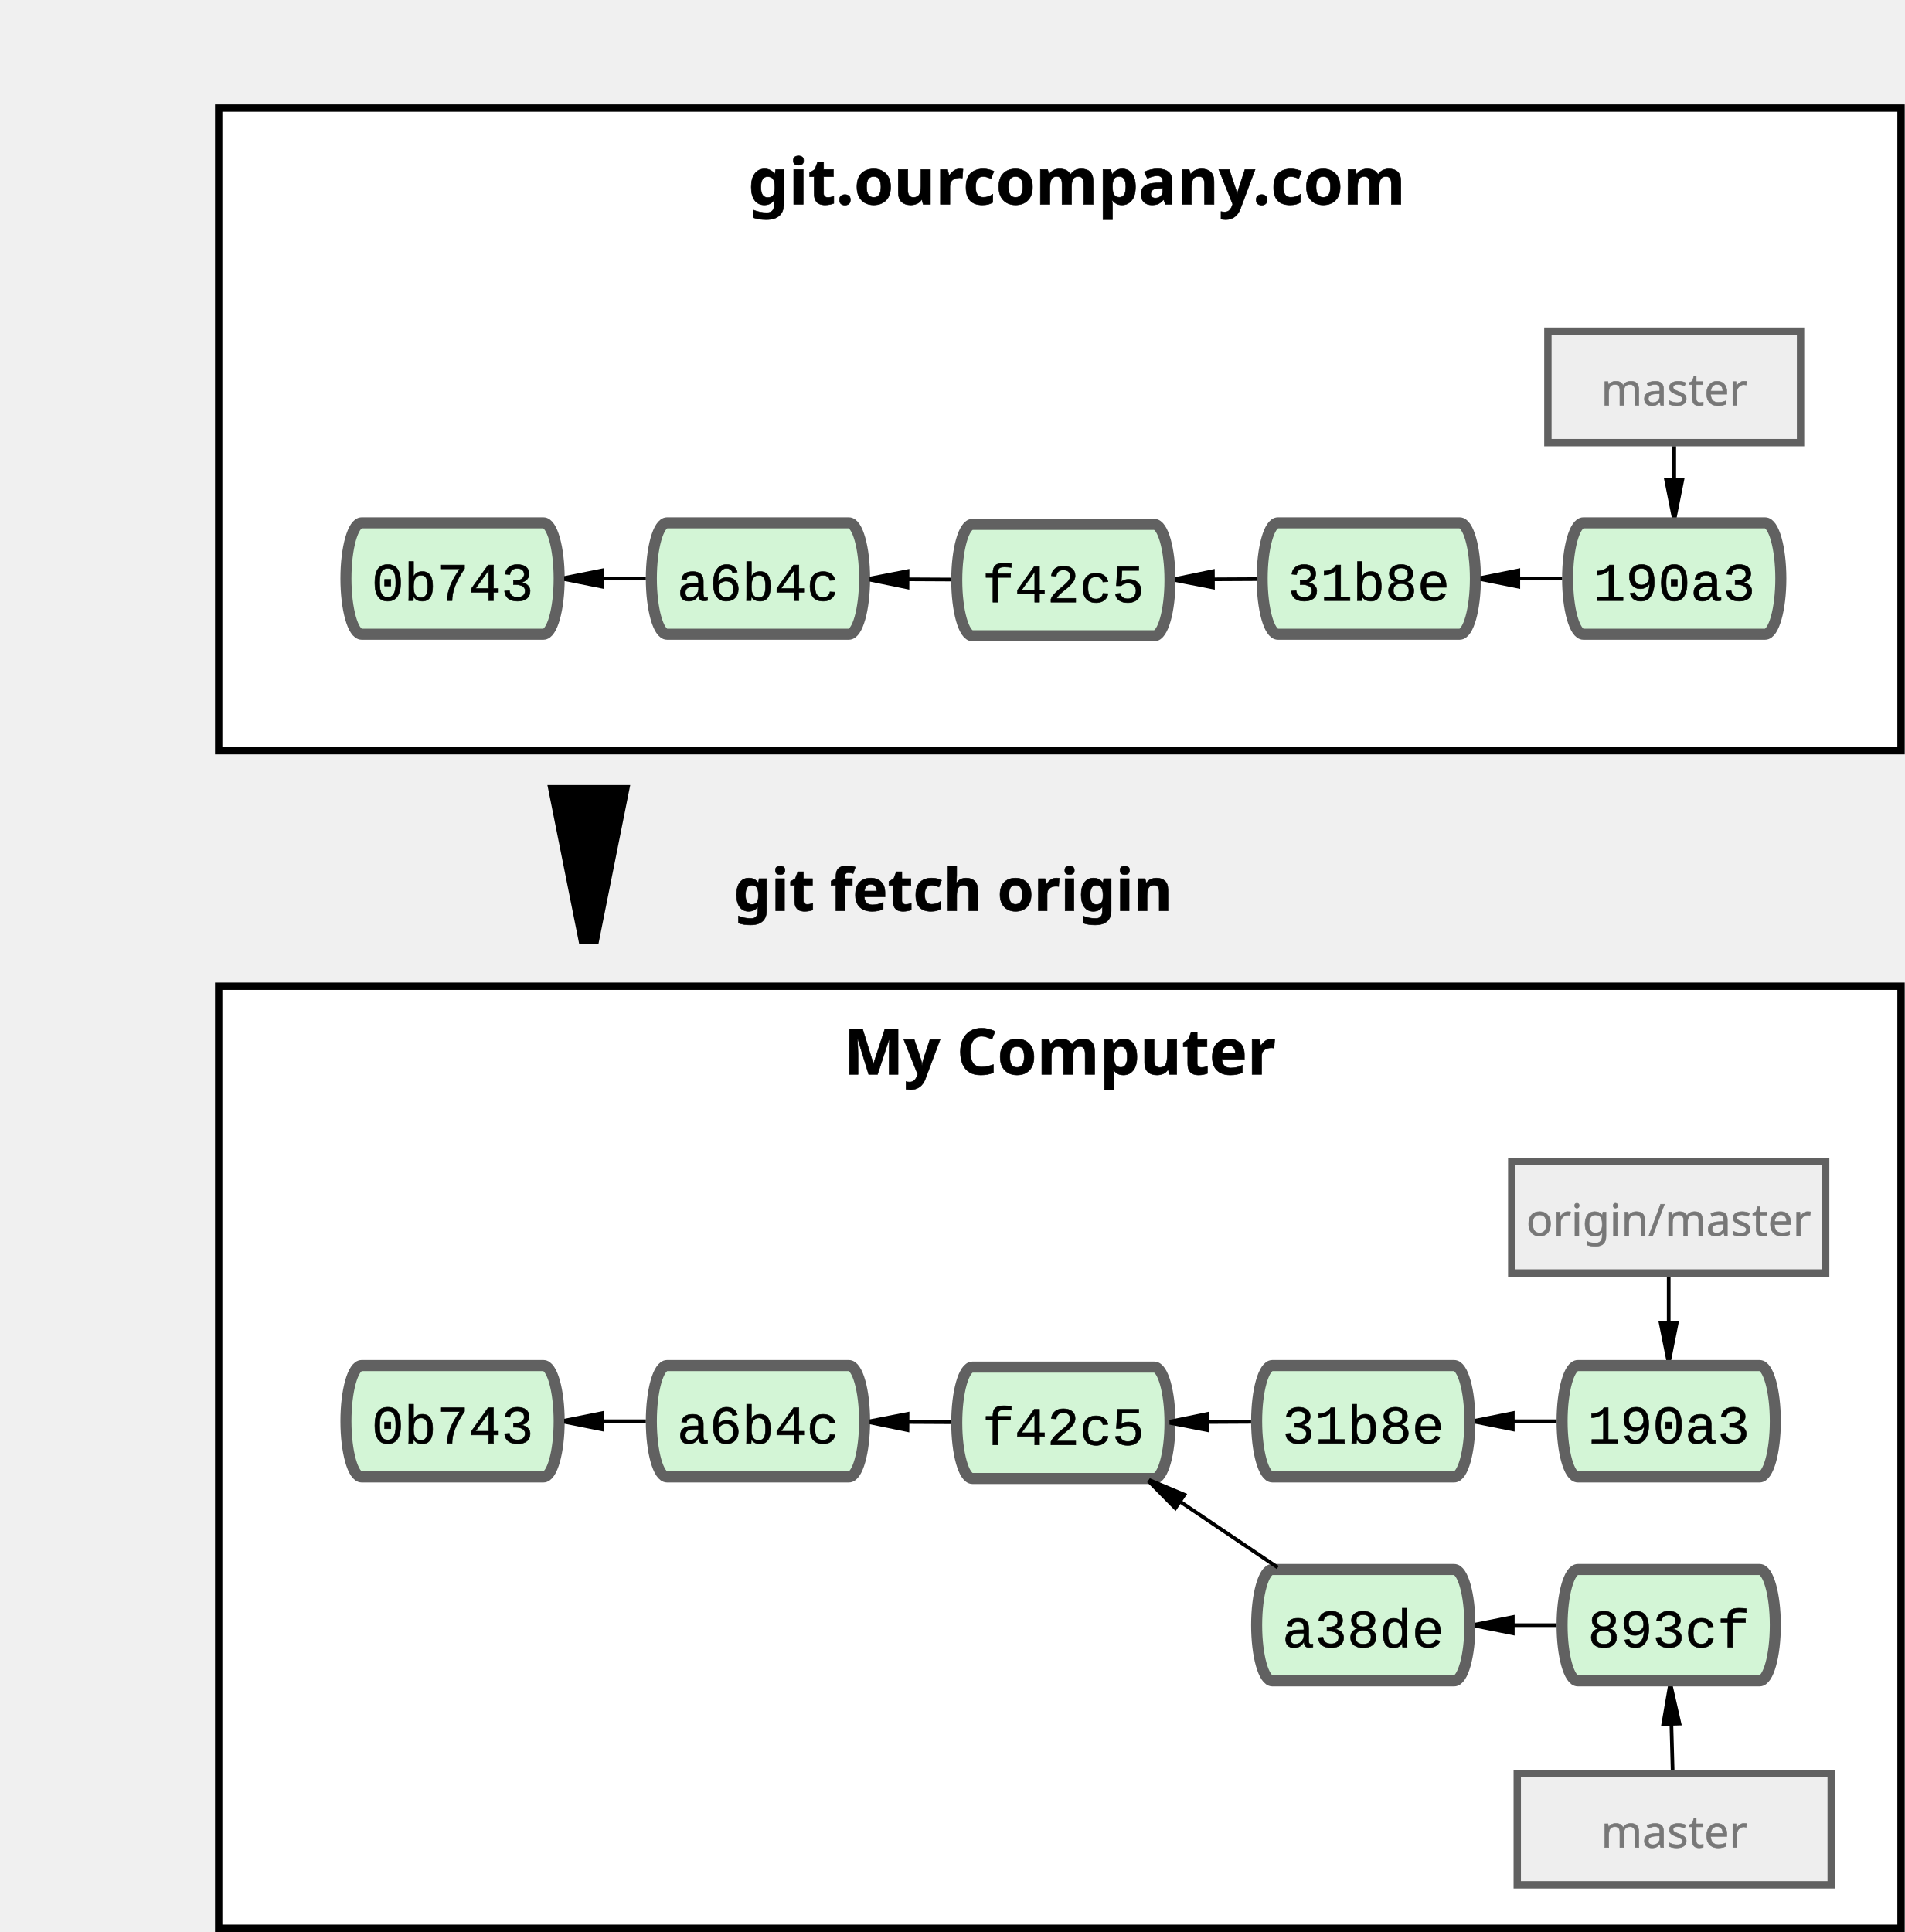
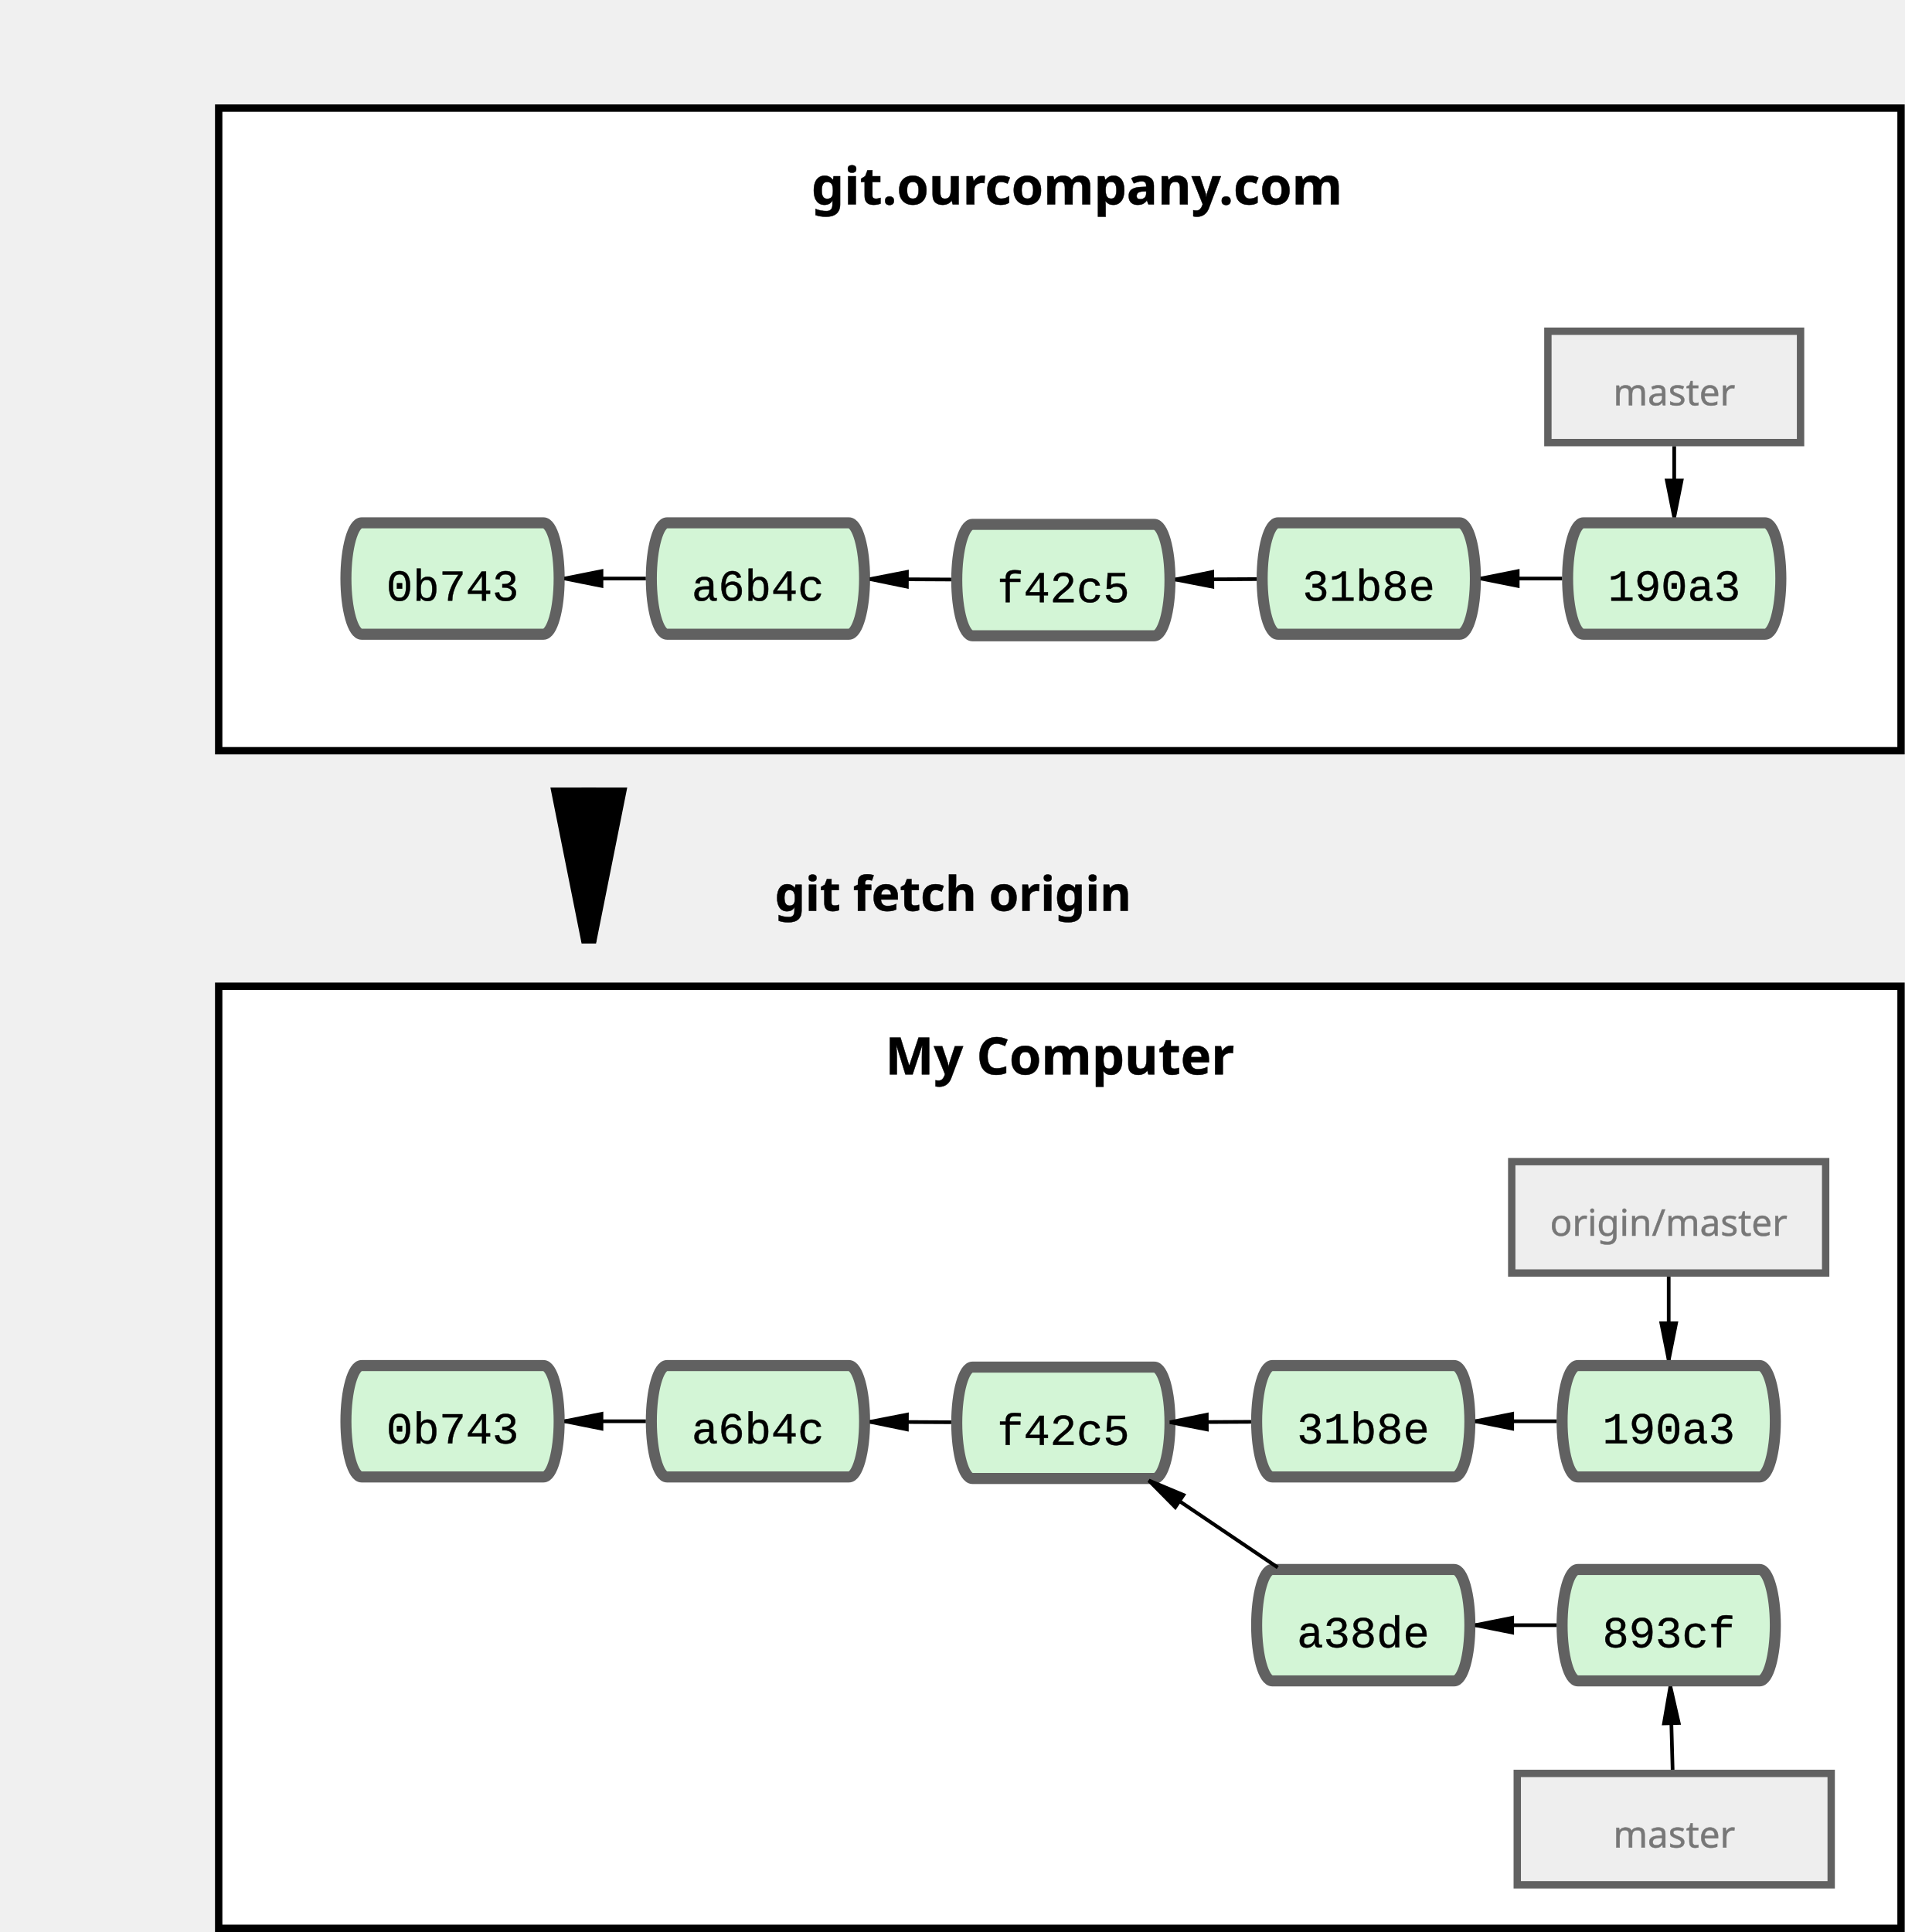
<svg xmlns="http://www.w3.org/2000/svg">
  <defs>
    <marker id="Arrow1Lend" orient="auto" refX="0.0" refY="0.0" style="overflow:visible;">
-       <path d="M -10,0.0 L -10.0,-2.0 L 0.0,0.0 L -10.0,2.0 z " id="path3666" style="fill-rule:evenodd;stroke:#000000;stroke-width:1.0pt;marker-start:none;" />
+       <path d="M -10,0.0 L -10.0,-2.0 L 0.0,0.0 L -10.0,2.0 z " id="path3666" style="fill-rule:evenodd;stroke:#000000;stroke-width:1.0px;marker-start:none;" />
    </marker>
  </defs>
  <g style="stroke:#000000;fill:#fff">
-     <rect height="174.622" id="" style="stroke:#000000;stroke-width:2px" width="457.147" x="59.426" y="29.378" />
-     <rect height="13.065" id="" style="stroke:none;fill:none" width="85.305" x="250.0" y="42.0" />
-     <text id="" style="fill:#000000;stroke:#000000;stroke-width:0.1pt;font-family: Helvetica-Bold;font-size:12pt" x="251.0" y="43.0">
-       <tspan fill="#000000" font-family="Helvetica;,Sans-serif" font-size="13.0pt" font-weight="bold" id="" stroke="#000000" text-align="center" text-anchor="middle" x="292.652" y="55.532">
+     <rect height="174.622" id="5" style="stroke:#000000;stroke-width:2px" width="457.147" x="59.426" y="29.378" />
+     <rect height="13.065" id="6" style="stroke:none;fill:none" width="85.305" x="250.0" y="42.0" />
+     <text id="6_text" style="fill:#000000;stroke:#000000;stroke-width:0.1px;font-family: Helvetica-Bold;font-size:12px" x="250.0" y="42.0">
+       <tspan fill="#000000" font-family="Helvetica;,Sans-serif" font-size="14.0px" font-weight="bold" id="6_line1" stroke="#000000" text-align="center" text-anchor="middle" x="292.652" y="55.532">
				git.ourcompany.com
			</tspan>
    </text>
-     <rect height="256.0" id="" style="stroke:#000000;stroke-width:2px" width="457.147" x="59.426" y="268.0" />
-     <rect height="13.065" id="" style="stroke:none;fill:none" width="85.305" x="245.347" y="278.424" />
-     <text id="" style="fill:#000000;stroke:#000000;stroke-width:0.1pt;font-family: Helvetica-Bold;font-size:12pt" x="246.347" y="279.424">
-       <tspan fill="#000000" font-family="Helvetica;,Sans-serif" font-size="13.0pt" font-weight="bold" id="" stroke="#000000" text-align="center" text-anchor="middle" x="287.999" y="291.956">
+     <rect height="256.0" id="22" style="stroke:#000000;stroke-width:2px" width="457.147" x="59.426" y="268.0" />
+     <rect height="13.065" id="23" style="stroke:none;fill:none" width="85.305" x="245.347" y="278.424" />
+     <text id="23_text" style="fill:#000000;stroke:#000000;stroke-width:0.1px;font-family: Helvetica-Bold;font-size:12px" x="245.347" y="278.424">
+       <tspan fill="#000000" font-family="Helvetica;,Sans-serif" font-size="14.0px" font-weight="bold" id="23_line1" stroke="#000000" text-align="center" text-anchor="middle" x="287.999" y="291.956">
				My Computer
			</tspan>
    </text>
-     <rect height="30.272" id="" rx="4.268" ry="15.136" style="stroke:#616161;stroke-width:3px;fill:#d3f5d6" width="57.941" x="176.99" y="142.075" />
-     <text id="" style="fill:#000000;stroke:#000000;stroke-width:0.1pt;font-family: Courier New;font-size:12pt" x="176.99" y="143.075">
-       <tspan fill="#000000" font-family="Courier;" font-size="11.0pt" id="" stroke="#000000" text-align="center" text-anchor="middle" x="205.96" y="163.211">
+     <rect height="30.272" id="1343" rx="4.268" ry="15.136" style="stroke:#616161;stroke-width:3px;fill:#d3f5d6" width="57.941" x="176.99" y="142.075" />
+     <text id="1343_text" style="fill:#000000;stroke:#000000;stroke-width:0.1px;font-family: Courier New;font-size:12px" x="176.99" y="142.075">
+       <tspan fill="#000000" font-family="Courier;" font-size="12.0px" id="1343_line1" stroke="#000000" text-align="center" text-anchor="middle" x="205.96" y="163.211">
				a6b4c
			</tspan>
    </text>
-     <rect height="30.272" id="" rx="4.268" ry="15.136" style="stroke:#616161;stroke-width:3px;fill:#d3f5d6" width="57.941" x="94.0" y="142.075" />
-     <text id="" style="fill:#000000;stroke:#000000;stroke-width:0.1pt;font-family: Courier New;font-size:12pt" x="94.0" y="143.075">
-       <tspan fill="#000000" font-family="Courier;" font-size="11.0pt" id="" stroke="#000000" text-align="center" text-anchor="middle" x="122.97" y="163.211">
+     <rect height="30.272" id="1344" rx="4.268" ry="15.136" style="stroke:#616161;stroke-width:3px;fill:#d3f5d6" width="57.941" x="94.0" y="142.075" />
+     <text id="1344_text" style="fill:#000000;stroke:#000000;stroke-width:0.1px;font-family: Courier New;font-size:12px" x="94.0" y="142.075">
+       <tspan fill="#000000" font-family="Courier;" font-size="12.0px" id="1344_line1" stroke="#000000" text-align="center" text-anchor="middle" x="122.97" y="163.211">
				0b743
			</tspan>
    </text>
-     <path d="M 175.49,157.211 L 153.44,157.211" id="" style="marker-start:none;stroke:#000000;marker-end:url(#Arrow1Lend);fill:none" />
-     <rect height="30.272" id="" style="stroke:#616161;stroke-width:2px;fill:#eeeeee" width="68.66" x="420.61" y="90.0" />
-     <text id="" style="fill:#cccccc;stroke:#cccccc;stroke-width:0.1pt;font-family: Luxi Sans;font-size:10pt" x="420.61" y="91.0">
-       <tspan fill="#777777" font-family="LucidaGrande;" font-size="9.0pt" id="" stroke="#777777" text-align="center" text-anchor="middle" x="454.94" y="110.136">
+     <path d="M 175.49,157.211 L 153.44,157.211" id="1348" style="marker-start:none;stroke:#000000;marker-end:url(#Arrow1Lend);fill:none" />
+     <rect height="30.272" id="1352" style="stroke:#616161;stroke-width:2px;fill:#eeeeee" width="68.66" x="420.61" y="90.0" />
+     <text id="1352_text" style="fill:#cccccc;stroke:#cccccc;stroke-width:0.1px;font-family: Luxi Sans;font-size:10px" x="420.61" y="90.0">
+       <tspan fill="#777777" font-family="LucidaGrande;" font-size="10.0px" id="1352_line1" stroke="#777777" text-align="center" text-anchor="middle" x="454.94" y="110.136">
				master
			</tspan>
    </text>
-     <path d="M 454.94,121.272 L 454.94,140.575" id="" style="marker-start:none;stroke:#000000;marker-end:url(#Arrow1Lend);fill:none" />
-     <rect height="30.272" id="" rx="4.268" ry="15.136" style="stroke:#616161;stroke-width:3px;fill:#d3f5d6" width="57.941" x="259.98" y="142.495" />
-     <text id="" style="fill:#000000;stroke:#000000;stroke-width:0.1pt;font-family: Courier New;font-size:12pt" x="259.98" y="143.495">
-       <tspan fill="#000000" font-family="Courier;" font-size="11.0pt" id="" stroke="#000000" text-align="center" text-anchor="middle" x="288.95" y="163.631">
+     <path d="M 454.94,121.272 L 454.94,140.575" id="1353" style="marker-start:none;stroke:#000000;marker-end:url(#Arrow1Lend);fill:none" />
+     <rect height="30.272" id="1354" rx="4.268" ry="15.136" style="stroke:#616161;stroke-width:3px;fill:#d3f5d6" width="57.941" x="259.98" y="142.495" />
+     <text id="1354_text" style="fill:#000000;stroke:#000000;stroke-width:0.1px;font-family: Courier New;font-size:12px" x="259.98" y="142.495">
+       <tspan fill="#000000" font-family="Courier;" font-size="12.0px" id="1354_line1" stroke="#000000" text-align="center" text-anchor="middle" x="288.95" y="163.631">
				f42c5
			</tspan>
    </text>
-     <path d="M 258.48,157.477 L 236.43,157.365" id="" style="marker-start:none;stroke:#000000;marker-end:url(#Arrow1Lend);fill:none" />
-     <rect height="30.272" id="" rx="4.268" ry="15.136" style="stroke:#616161;stroke-width:3px;fill:#d3f5d6" width="57.941" x="176.99" y="371.075" />
-     <text id="" style="fill:#000000;stroke:#000000;stroke-width:0.1pt;font-family: Courier New;font-size:12pt" x="176.99" y="372.075">
-       <tspan fill="#000000" font-family="Courier;" font-size="11.0pt" id="" stroke="#000000" text-align="center" text-anchor="middle" x="205.96" y="392.211">
+     <path d="M 258.48,157.477 L 236.43,157.365" id="1355" style="marker-start:none;stroke:#000000;marker-end:url(#Arrow1Lend);fill:none" />
+     <rect height="30.272" id="1360" rx="4.268" ry="15.136" style="stroke:#616161;stroke-width:3px;fill:#d3f5d6" width="57.941" x="176.99" y="371.075" />
+     <text id="1360_text" style="fill:#000000;stroke:#000000;stroke-width:0.1px;font-family: Courier New;font-size:12px" x="176.99" y="371.075">
+       <tspan fill="#000000" font-family="Courier;" font-size="12.0px" id="1360_line1" stroke="#000000" text-align="center" text-anchor="middle" x="205.96" y="392.211">
				a6b4c
			</tspan>
    </text>
-     <rect height="30.272" id="" rx="4.268" ry="15.136" style="stroke:#616161;stroke-width:3px;fill:#d3f5d6" width="57.941" x="94.0" y="371.075" />
-     <text id="" style="fill:#000000;stroke:#000000;stroke-width:0.1pt;font-family: Courier New;font-size:12pt" x="94.0" y="372.075">
-       <tspan fill="#000000" font-family="Courier;" font-size="11.0pt" id="" stroke="#000000" text-align="center" text-anchor="middle" x="122.97" y="392.211">
+     <rect height="30.272" id="1361" rx="4.268" ry="15.136" style="stroke:#616161;stroke-width:3px;fill:#d3f5d6" width="57.941" x="94.0" y="371.075" />
+     <text id="1361_text" style="fill:#000000;stroke:#000000;stroke-width:0.1px;font-family: Courier New;font-size:12px" x="94.0" y="371.075">
+       <tspan fill="#000000" font-family="Courier;" font-size="12.0px" id="1361_line1" stroke="#000000" text-align="center" text-anchor="middle" x="122.97" y="392.211">
				0b743
			</tspan>
    </text>
-     <path d="M 175.49,386.211 L 153.44,386.211" id="" style="marker-start:none;stroke:#000000;marker-end:url(#Arrow1Lend);fill:none" />
-     <rect height="30.272" id="" style="stroke:#616161;stroke-width:2px;fill:#eeeeee" width="85.305" x="410.788" y="315.66" />
-     <text id="" style="fill:#cccccc;stroke:#cccccc;stroke-width:0.1pt;font-family: Luxi Sans;font-size:10pt" x="410.788" y="316.66">
-       <tspan fill="#777777" font-family="LucidaGrande;" font-size="9.0pt" id="" stroke="#777777" text-align="center" text-anchor="middle" x="453.44" y="335.796">
+     <path d="M 175.49,386.211 L 153.44,386.211" id="1362" style="marker-start:none;stroke:#000000;marker-end:url(#Arrow1Lend);fill:none" />
+     <rect height="30.272" id="1363" style="stroke:#616161;stroke-width:2px;fill:#eeeeee" width="85.305" x="410.788" y="315.66" />
+     <text id="1363_text" style="fill:#cccccc;stroke:#cccccc;stroke-width:0.1px;font-family: Luxi Sans;font-size:10px" x="410.788" y="315.66">
+       <tspan fill="#777777" font-family="LucidaGrande;" font-size="10.0px" id="1363_line1" stroke="#777777" text-align="center" text-anchor="middle" x="453.44" y="335.796">
				origin/master
			</tspan>
    </text>
-     <path d="M 453.44,346.932 L 453.44,369.575" id="" style="marker-start:none;stroke:#000000;marker-end:url(#Arrow1Lend);fill:none" />
-     <rect height="30.272" id="" rx="4.268" ry="15.136" style="stroke:#616161;stroke-width:3px;fill:#d3f5d6" width="57.941" x="259.98" y="371.495" />
-     <text id="" style="fill:#000000;stroke:#000000;stroke-width:0.1pt;font-family: Courier New;font-size:12pt" x="259.98" y="372.495">
-       <tspan fill="#000000" font-family="Courier;" font-size="11.0pt" id="" stroke="#000000" text-align="center" text-anchor="middle" x="288.95" y="392.631">
+     <path d="M 453.44,346.932 L 453.44,369.575" id="1364" style="marker-start:none;stroke:#000000;marker-end:url(#Arrow1Lend);fill:none" />
+     <rect height="30.272" id="1365" rx="4.268" ry="15.136" style="stroke:#616161;stroke-width:3px;fill:#d3f5d6" width="57.941" x="259.98" y="371.495" />
+     <text id="1365_text" style="fill:#000000;stroke:#000000;stroke-width:0.1px;font-family: Courier New;font-size:12px" x="259.98" y="371.495">
+       <tspan fill="#000000" font-family="Courier;" font-size="12.0px" id="1365_line1" stroke="#000000" text-align="center" text-anchor="middle" x="288.95" y="392.631">
				f42c5
			</tspan>
    </text>
-     <path d="M 258.48,386.477 L 236.43,386.365" id="" style="marker-start:none;stroke:#000000;marker-end:url(#Arrow1Lend);fill:none" />
-     <rect height="30.272" id="" style="stroke:#616161;stroke-width:2px;fill:#eeeeee" width="85.305" x="412.288" y="481.905" />
-     <text id="" style="fill:#cccccc;stroke:#cccccc;stroke-width:0.1pt;font-family: Luxi Sans;font-size:10pt" x="412.288" y="482.905">
-       <tspan fill="#777777" font-family="LucidaGrande;" font-size="9.0pt" id="" stroke="#777777" text-align="center" text-anchor="middle" x="454.94" y="502.041">
+     <path d="M 258.48,386.477 L 236.43,386.365" id="1366" style="marker-start:none;stroke:#000000;marker-end:url(#Arrow1Lend);fill:none" />
+     <rect height="30.272" id="1369" style="stroke:#616161;stroke-width:2px;fill:#eeeeee" width="85.305" x="412.288" y="481.905" />
+     <text id="1369_text" style="fill:#cccccc;stroke:#cccccc;stroke-width:0.1px;font-family: Luxi Sans;font-size:10px" x="412.288" y="481.905">
+       <tspan fill="#777777" font-family="LucidaGrande;" font-size="10.0px" id="1369_line1" stroke="#777777" text-align="center" text-anchor="middle" x="454.94" y="502.041">
				master
			</tspan>
    </text>
-     <path d="M 454.504,480.905 L 453.891,458.261" id="" style="marker-start:none;stroke:#000000;marker-end:url(#Arrow1Lend);fill:none" />
-     <rect height="30.272" id="" rx="4.268" ry="15.136" style="stroke:#616161;stroke-width:3px;fill:#d3f5d6" width="57.941" x="341.47" y="426.49" />
-     <text id="" style="fill:#000000;stroke:#000000;stroke-width:0.1pt;font-family: Courier New;font-size:12pt" x="341.47" y="427.49">
-       <tspan fill="#000000" font-family="Courier;" font-size="11.0pt" id="" stroke="#000000" text-align="center" text-anchor="middle" x="370.44" y="447.626">
+     <path d="M 454.504,480.905 L 453.891,458.261" id="1370" style="marker-start:none;stroke:#000000;marker-end:url(#Arrow1Lend);fill:none" />
+     <rect height="30.272" id="1375" rx="4.268" ry="15.136" style="stroke:#616161;stroke-width:3px;fill:#d3f5d6" width="57.941" x="341.47" y="426.49" />
+     <text id="1375_text" style="fill:#000000;stroke:#000000;stroke-width:0.1px;font-family: Courier New;font-size:12px" x="341.47" y="426.49">
+       <tspan fill="#000000" font-family="Courier;" font-size="12.0px" id="1375_line1" stroke="#000000" text-align="center" text-anchor="middle" x="370.44" y="447.626">
				a38de
			</tspan>
    </text>
-     <rect height="30.272" id="" rx="4.268" ry="15.136" style="stroke:#616161;stroke-width:3px;fill:#d3f5d6" width="57.941" x="424.47" y="426.49" />
-     <text id="" style="fill:#000000;stroke:#000000;stroke-width:0.1pt;font-family: Courier New;font-size:12pt" x="424.47" y="427.49">
-       <tspan fill="#000000" font-family="Courier;" font-size="11.0pt" id="" stroke="#000000" text-align="center" text-anchor="middle" x="453.44" y="447.626">
+     <rect height="30.272" id="1376" rx="4.268" ry="15.136" style="stroke:#616161;stroke-width:3px;fill:#d3f5d6" width="57.941" x="424.47" y="426.49" />
+     <text id="1376_text" style="fill:#000000;stroke:#000000;stroke-width:0.1px;font-family: Courier New;font-size:12px" x="424.47" y="426.49">
+       <tspan fill="#000000" font-family="Courier;" font-size="12.0px" id="1376_line1" stroke="#000000" text-align="center" text-anchor="middle" x="453.44" y="447.626">
				893cf
			</tspan>
    </text>
-     <path d="M 347.205,425.945 L 312.185,402.311" id="" style="marker-start:none;stroke:#000000;marker-end:url(#Arrow1Lend);fill:none" />
-     <path d="M 422.97,441.626 L 400.91,441.626" id="" style="marker-start:none;stroke:#000000;marker-end:url(#Arrow1Lend);fill:none" />
-     <rect height="30.272" id="" rx="4.268" ry="15.136" style="stroke:#616161;stroke-width:3px;fill:#d3f5d6" width="57.941" x="342.97" y="142.075" />
-     <text id="" style="fill:#000000;stroke:#000000;stroke-width:0.1pt;font-family: Courier New;font-size:12pt" x="342.97" y="143.075">
-       <tspan fill="#000000" font-family="Courier;" font-size="11.0pt" id="" stroke="#000000" text-align="center" text-anchor="middle" x="371.94" y="163.211">
+     <path d="M 347.205,425.945 L 312.185,402.311" id="1377" style="marker-start:none;stroke:#000000;marker-end:url(#Arrow1Lend);fill:none" />
+     <path d="M 422.97,441.626 L 400.91,441.626" id="1378" style="marker-start:none;stroke:#000000;marker-end:url(#Arrow1Lend);fill:none" />
+     <rect height="30.272" id="1379" rx="4.268" ry="15.136" style="stroke:#616161;stroke-width:3px;fill:#d3f5d6" width="57.941" x="342.97" y="142.075" />
+     <text id="1379_text" style="fill:#000000;stroke:#000000;stroke-width:0.1px;font-family: Courier New;font-size:12px" x="342.97" y="142.075">
+       <tspan fill="#000000" font-family="Courier;" font-size="12.0px" id="1379_line1" stroke="#000000" text-align="center" text-anchor="middle" x="371.94" y="163.211">
				31b8e
			</tspan>
    </text>
-     <rect height="30.272" id="" rx="4.268" ry="15.136" style="stroke:#616161;stroke-width:3px;fill:#d3f5d6" width="57.941" x="425.97" y="142.075" />
-     <text id="" style="fill:#000000;stroke:#000000;stroke-width:0.1pt;font-family: Courier New;font-size:12pt" x="425.97" y="143.075">
-       <tspan fill="#000000" font-family="Courier;" font-size="11.0pt" id="" stroke="#000000" text-align="center" text-anchor="middle" x="454.94" y="163.211">
+     <rect height="30.272" id="1380" rx="4.268" ry="15.136" style="stroke:#616161;stroke-width:3px;fill:#d3f5d6" width="57.941" x="425.97" y="142.075" />
+     <text id="1380_text" style="fill:#000000;stroke:#000000;stroke-width:0.1px;font-family: Courier New;font-size:12px" x="425.97" y="142.075">
+       <tspan fill="#000000" font-family="Courier;" font-size="12.0px" id="1380_line1" stroke="#000000" text-align="center" text-anchor="middle" x="454.94" y="163.211">
				190a3
			</tspan>
    </text>
-     <path d="M 424.47,157.211 L 402.41,157.211" id="" style="marker-start:none;stroke:#000000;marker-end:url(#Arrow1Lend);fill:none" />
-     <path d="M 341.47,157.365 L 319.42,157.477" id="" style="marker-start:none;stroke:#000000;marker-end:url(#Arrow1Lend);fill:none" />
-     <path d="M 160.0,214.0 L 160.0,256.0" id="" style="marker-start:none;stroke:#000000;stroke-width:4px;marker-end:url(#Arrow1Lend);fill:none" />
-     <rect height="26.0" id="" style="stroke:none;fill:none" width="104.0" x="207.0" y="228.0" />
-     <text id="" style="fill:#000000;stroke:#000000;stroke-width:0.1pt;font-family: TheSansMonoCondensed-SemiBold;font-size:13pt" x="208.0" y="229.0">
-       <tspan fill="#000000" font-family="TheSansMonoCondensed-SemiBold;" font-size="12.0pt" font-weight="bold" id="" stroke="#000000" text-align="center" text-anchor="middle" x="259.0" y="247.5">
+     <path d="M 424.47,157.211 L 402.41,157.211" id="1381" style="marker-start:none;stroke:#000000;marker-end:url(#Arrow1Lend);fill:none" />
+     <path d="M 341.47,157.365 L 319.42,157.477" id="1382" style="marker-start:none;stroke:#000000;marker-end:url(#Arrow1Lend);fill:none" />
+     <path d="M 160.0,214.0 L 160.0,256.0" id="1367" style="marker-start:none;stroke:#000000;stroke-width:4px;marker-end:url(#Arrow1Lend);fill:none" />
+     <rect height="26.0" id="1368" style="stroke:none;fill:none" width="104.0" x="207.0" y="228.0" />
+     <text id="1368_text" style="fill:#000000;stroke:#000000;stroke-width:0.1px;font-family: TheSansMonoCondensed-SemiBold;font-size:13px" x="207.0" y="228.0">
+       <tspan fill="#000000" font-family="TheSansMonoCondensed-SemiBold;" font-size="13.0px" font-weight="bold" id="1368_line1" stroke="#000000" text-align="center" text-anchor="middle" x="259.0" y="247.5">
				git fetch origin
			</tspan>
    </text>
-     <rect height="30.272" id="" rx="4.268" ry="15.136" style="stroke:#616161;stroke-width:3px;fill:#d3f5d6" width="57.941" x="341.47" y="371.075" />
-     <text id="" style="fill:#000000;stroke:#000000;stroke-width:0.1pt;font-family: Courier New;font-size:12pt" x="341.47" y="372.075">
-       <tspan fill="#000000" font-family="Courier;" font-size="11.0pt" id="" stroke="#000000" text-align="center" text-anchor="middle" x="370.44" y="392.211">
+     <rect height="30.272" id="1386" rx="4.268" ry="15.136" style="stroke:#616161;stroke-width:3px;fill:#d3f5d6" width="57.941" x="341.47" y="371.075" />
+     <text id="1386_text" style="fill:#000000;stroke:#000000;stroke-width:0.1px;font-family: Courier New;font-size:12px" x="341.47" y="371.075">
+       <tspan fill="#000000" font-family="Courier;" font-size="12.0px" id="1386_line1" stroke="#000000" text-align="center" text-anchor="middle" x="370.44" y="392.211">
				31b8e
			</tspan>
    </text>
-     <rect height="30.272" id="" rx="4.268" ry="15.136" style="stroke:#616161;stroke-width:3px;fill:#d3f5d6" width="57.941" x="424.47" y="371.075" />
-     <text id="" style="fill:#000000;stroke:#000000;stroke-width:0.1pt;font-family: Courier New;font-size:12pt" x="424.47" y="372.075">
-       <tspan fill="#000000" font-family="Courier;" font-size="11.0pt" id="" stroke="#000000" text-align="center" text-anchor="middle" x="453.44" y="392.211">
+     <rect height="30.272" id="1387" rx="4.268" ry="15.136" style="stroke:#616161;stroke-width:3px;fill:#d3f5d6" width="57.941" x="424.47" y="371.075" />
+     <text id="1387_text" style="fill:#000000;stroke:#000000;stroke-width:0.1px;font-family: Courier New;font-size:12px" x="424.47" y="371.075">
+       <tspan fill="#000000" font-family="Courier;" font-size="12.0px" id="1387_line1" stroke="#000000" text-align="center" text-anchor="middle" x="453.44" y="392.211">
				190a3
			</tspan>
    </text>
-     <path d="M 422.97,386.211 L 400.91,386.211" id="" style="marker-start:none;stroke:#000000;marker-end:url(#Arrow1Lend);fill:none" />
-     <path d="M 339.97,386.365 L 317.921,386.477" id="" style="marker-start:none;stroke:#000000;marker-end:url(#Arrow1Lend);fill:none" />
+     <path d="M 422.97,386.211 L 400.91,386.211" id="1388" style="marker-start:none;stroke:#000000;marker-end:url(#Arrow1Lend);fill:none" />
+     <path d="M 339.97,386.365 L 317.921,386.477" id="1389" style="marker-start:none;stroke:#000000;marker-end:url(#Arrow1Lend);fill:none" />
  </g>
</svg>
